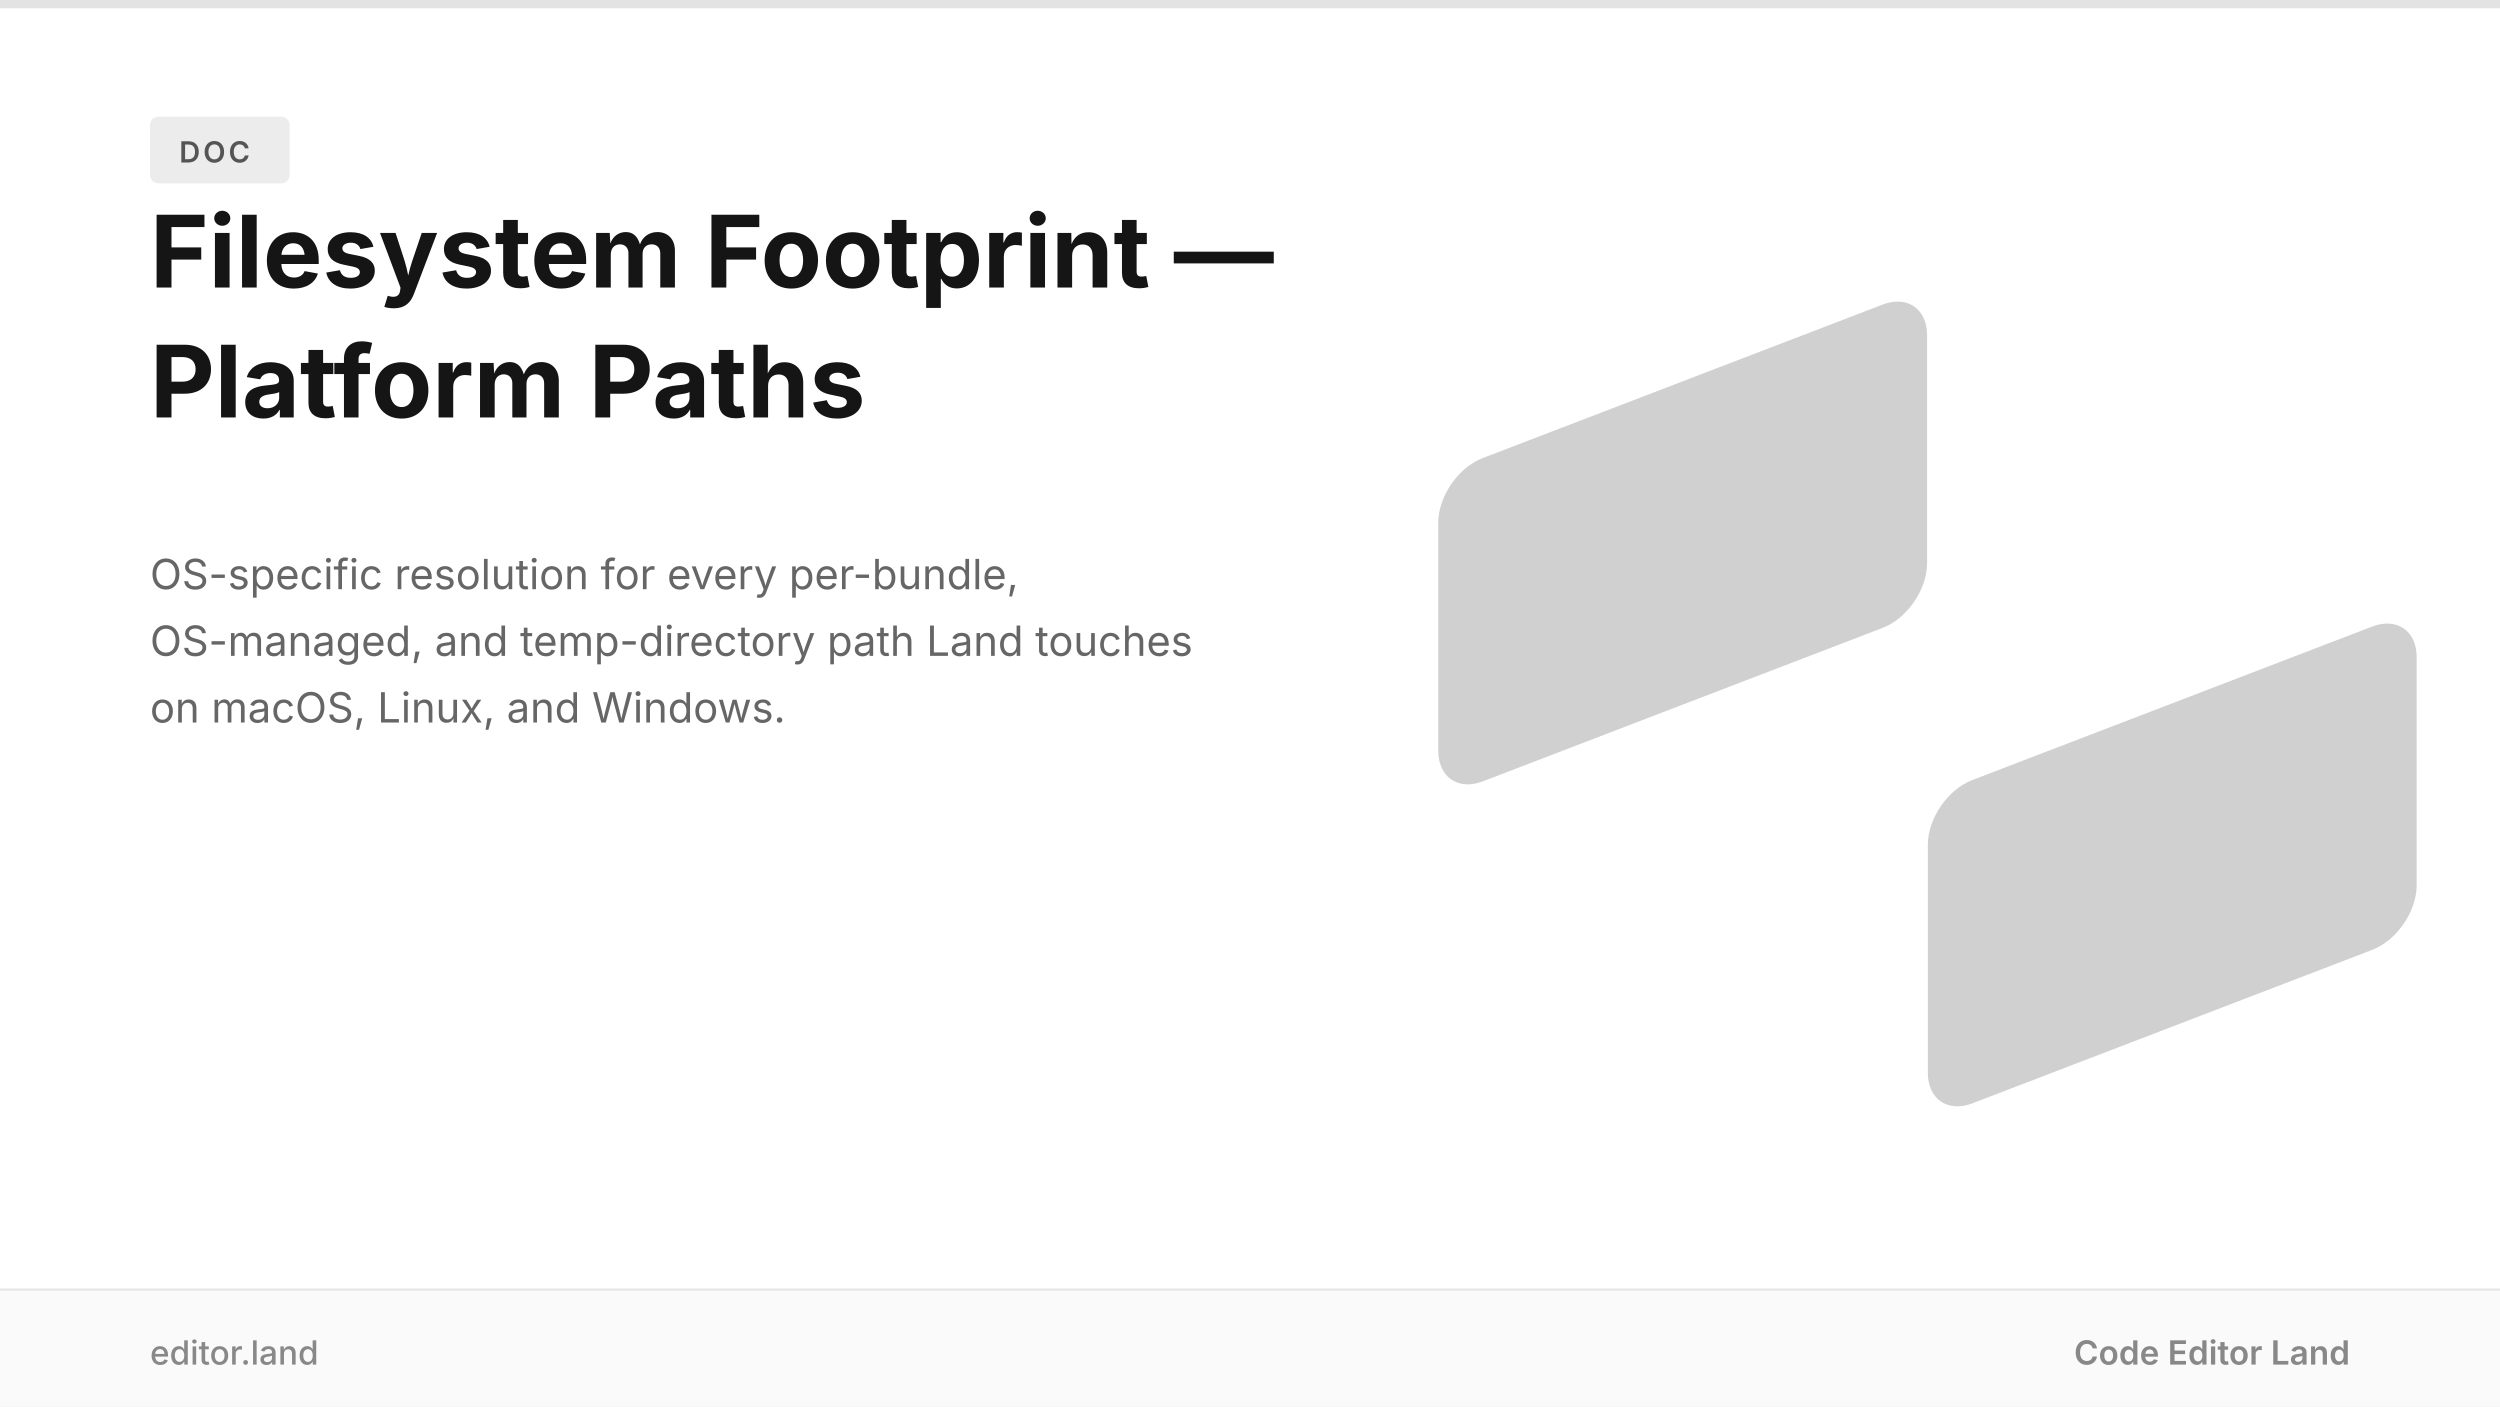
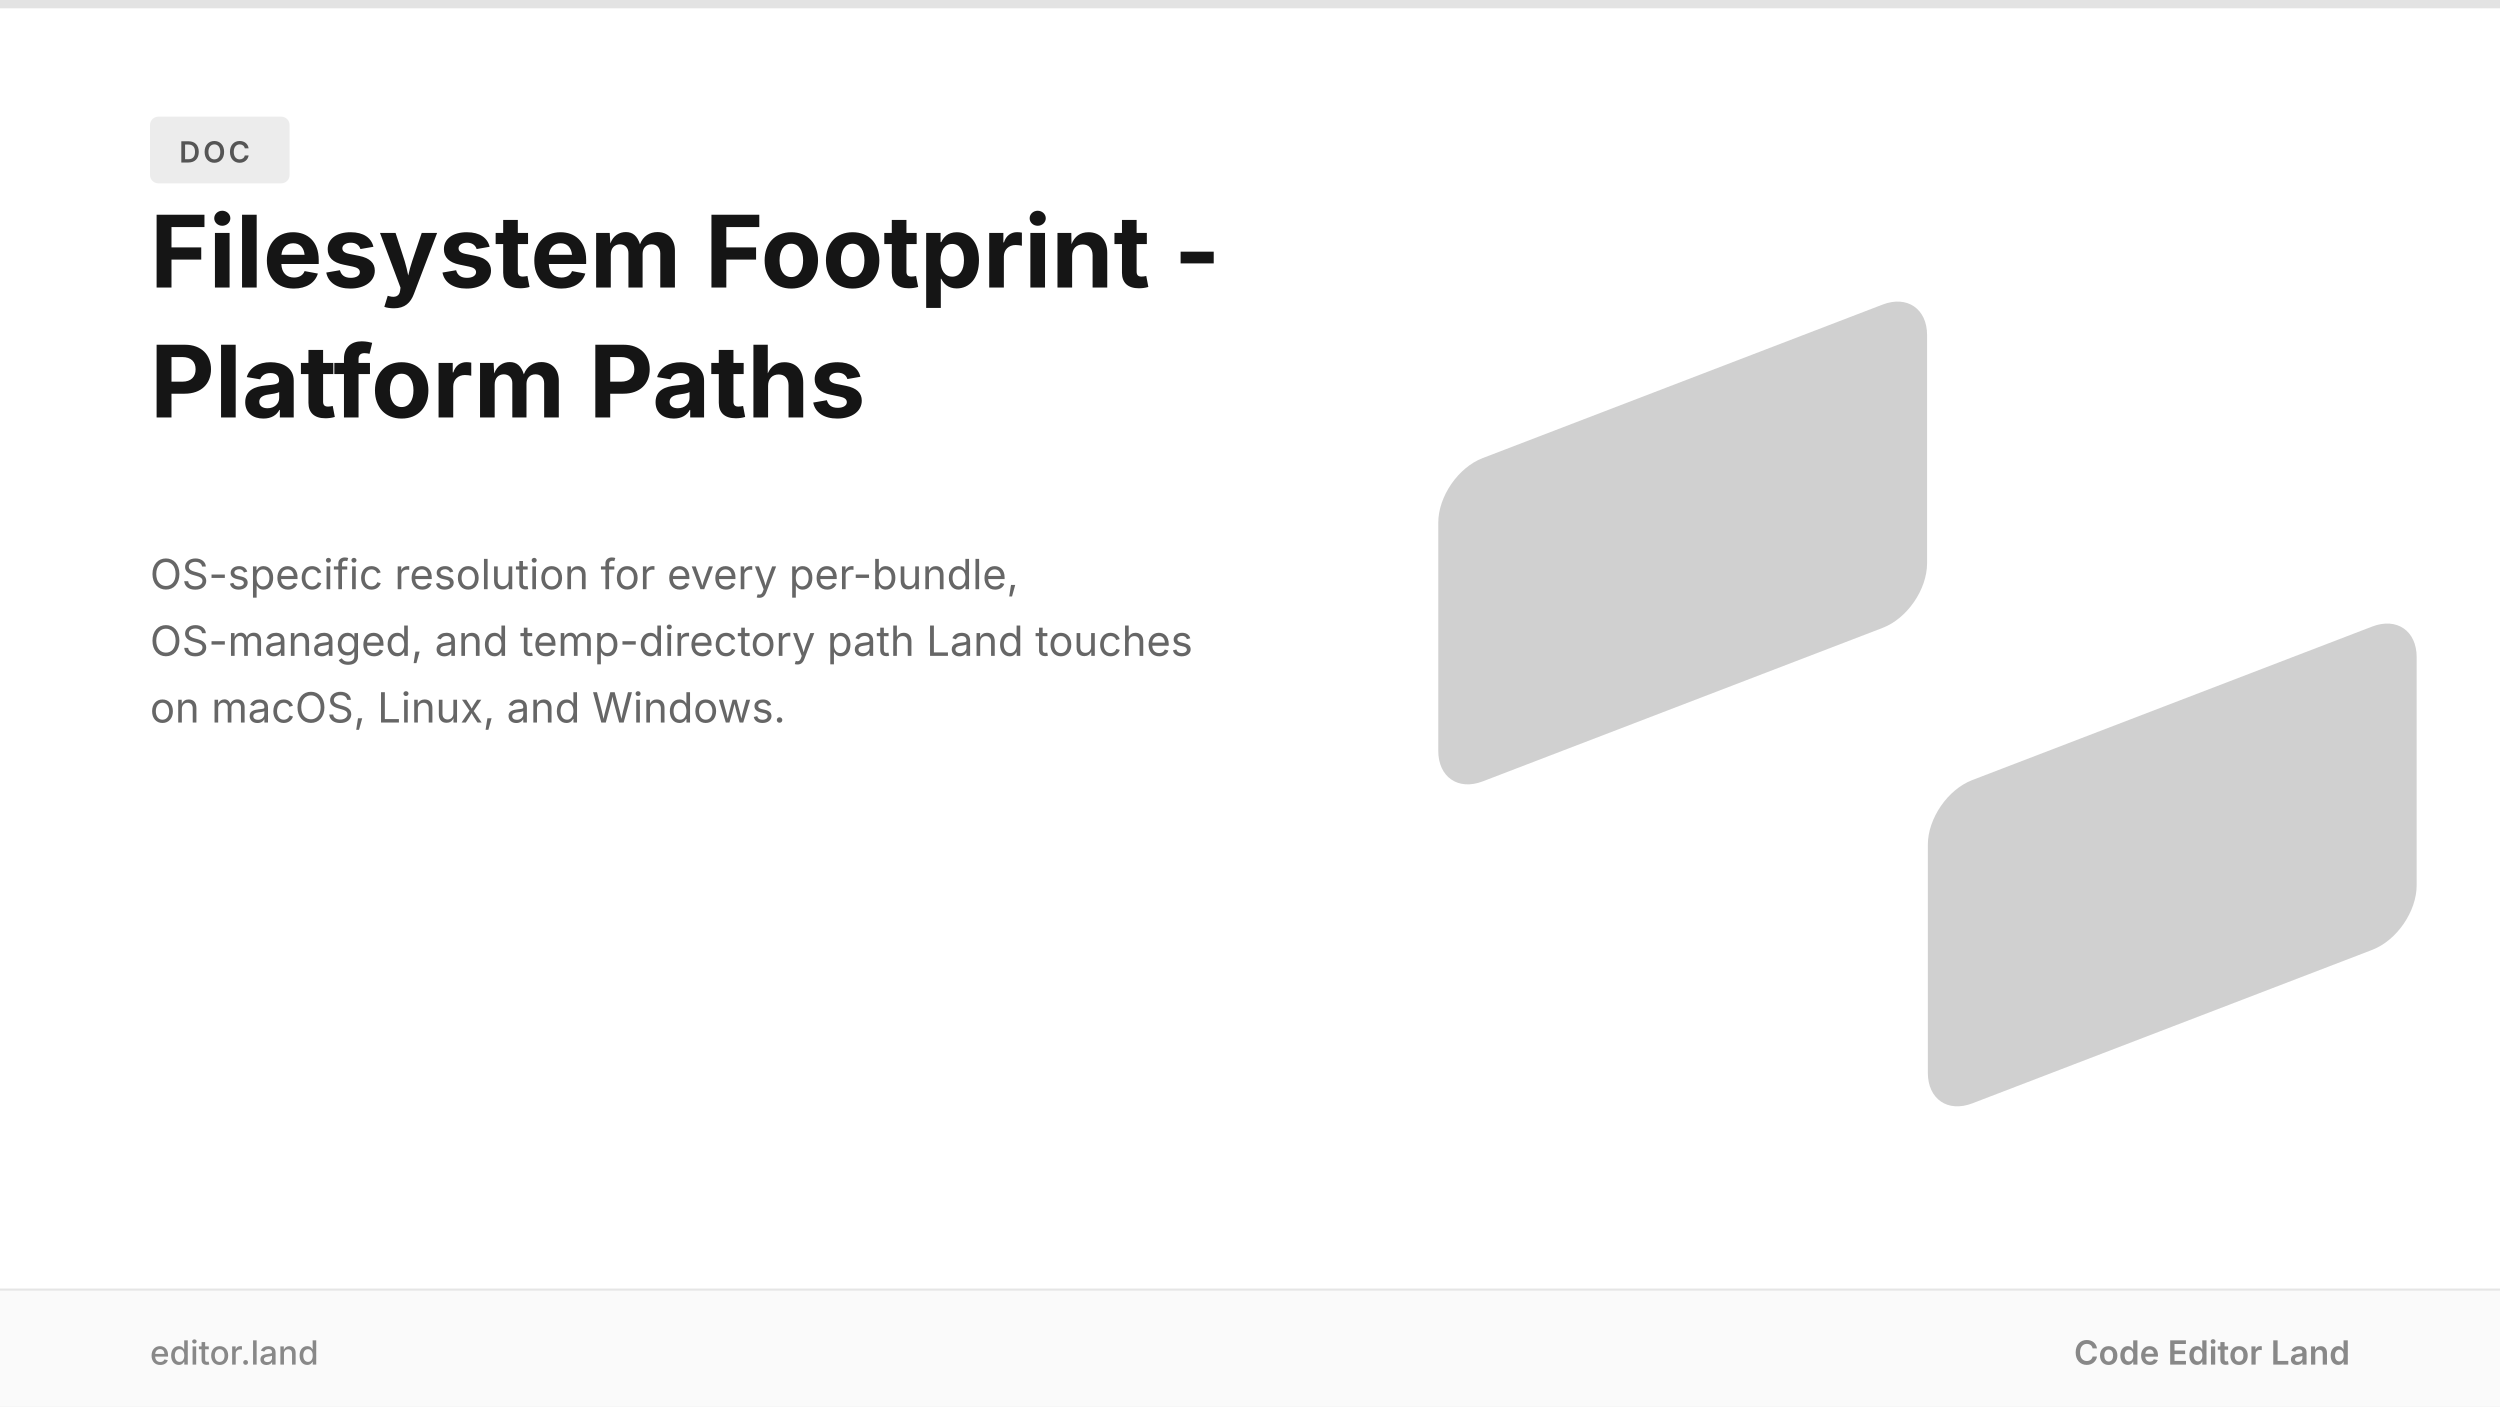
<svg xmlns="http://www.w3.org/2000/svg" width="1200" height="675" viewBox="0 0 1200 675">
  <path fill="#fff" d="M0 0h1200v675H0z" />
  <path fill="#151515" fill-opacity=".12" d="M0 0h1200v4H0z" />
  <rect width="1005.28" height="620.771" fill="#151515" fill-opacity=".2" rx="91.389" transform="matrix(-.2334 .08959 0 .25 925 138)" />
  <rect width="1005.28" height="620.771" fill="#151515" fill-opacity=".2" rx="91.389" transform="matrix(-.2334 .08959 0 .25 1160 292.55)" />
  <rect width="67" height="32" x="72" y="56" fill="#151515" fill-opacity=".08" rx="4" />
  <text x="86" y="78" fill="#555" font-family="system-ui, -apple-system, 'Segoe UI', sans-serif" font-size="14" font-weight="600" letter-spacing=".1em">DOC</text>
-   <text x="72" y="138" fill="#151515" font-family="system-ui, -apple-system, 'Segoe UI', sans-serif" font-size="48" font-weight="700">Filesystem Footprint —</text>
+   <text x="72" y="138" fill="#151515" font-family="system-ui, -apple-system, 'Segoe UI', sans-serif" font-size="48" font-weight="700">Filesystem Footprint -</text>
  <text x="72" y="200.4" fill="#151515" font-family="system-ui, -apple-system, 'Segoe UI', sans-serif" font-size="48" font-weight="700">Platform Paths</text>
  <text x="72" y="282.8" fill="#666" font-family="system-ui, -apple-system, 'Segoe UI', sans-serif" font-size="20" font-weight="400">OS-specific resolution for every per-bundle,</text>
  <text x="72" y="314.8" fill="#666" font-family="system-ui, -apple-system, 'Segoe UI', sans-serif" font-size="20" font-weight="400">OS-managed, and temp-directory path Land touches</text>
  <text x="72" y="346.8" fill="#666" font-family="system-ui, -apple-system, 'Segoe UI', sans-serif" font-size="20" font-weight="400">on macOS, Linux, and Windows.</text>
  <path fill="#fafafa" d="M0 619h1200v56H0z" />
  <path stroke="#e5e5e5" d="M0 619h1200" />
  <text x="72" y="655" fill="#888" font-family="system-ui, -apple-system, 'Segoe UI', sans-serif" font-size="16" font-weight="500">editor.land</text>
  <text x="1128" y="655" fill="#888" font-family="system-ui, -apple-system, 'Segoe UI', sans-serif" font-size="16" font-weight="600" text-anchor="end">Code Editor Land</text>
</svg>
